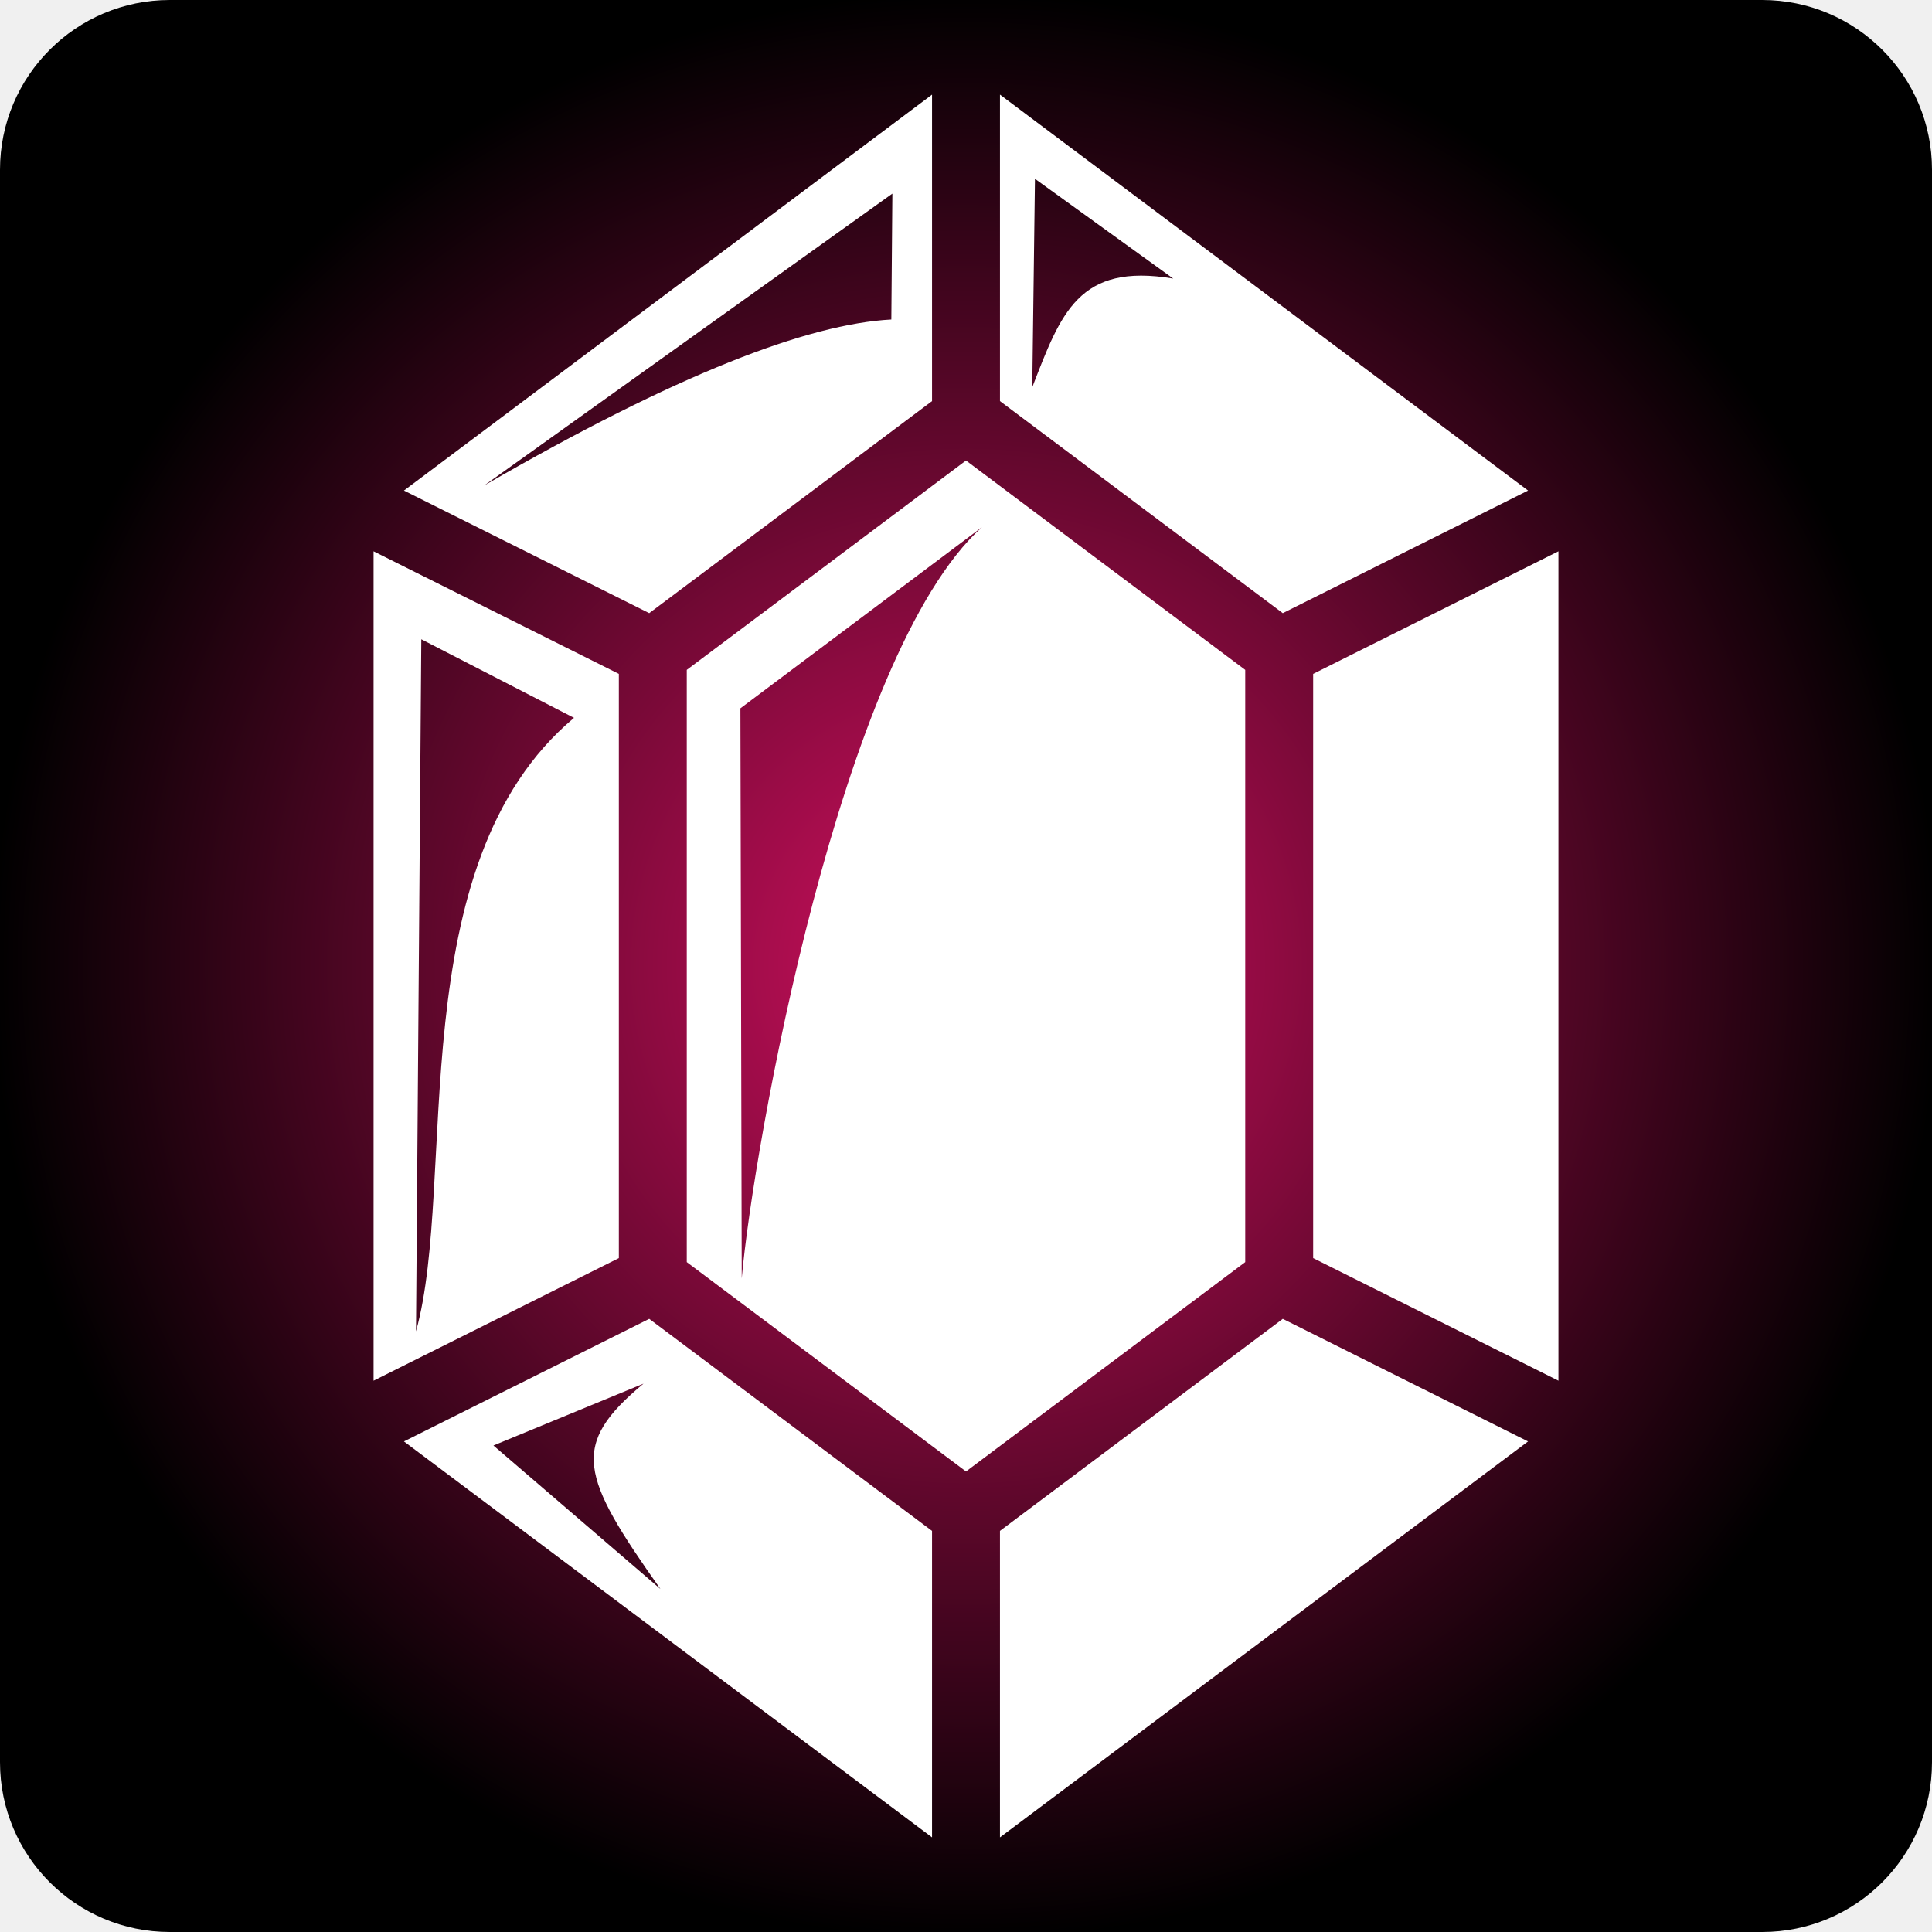
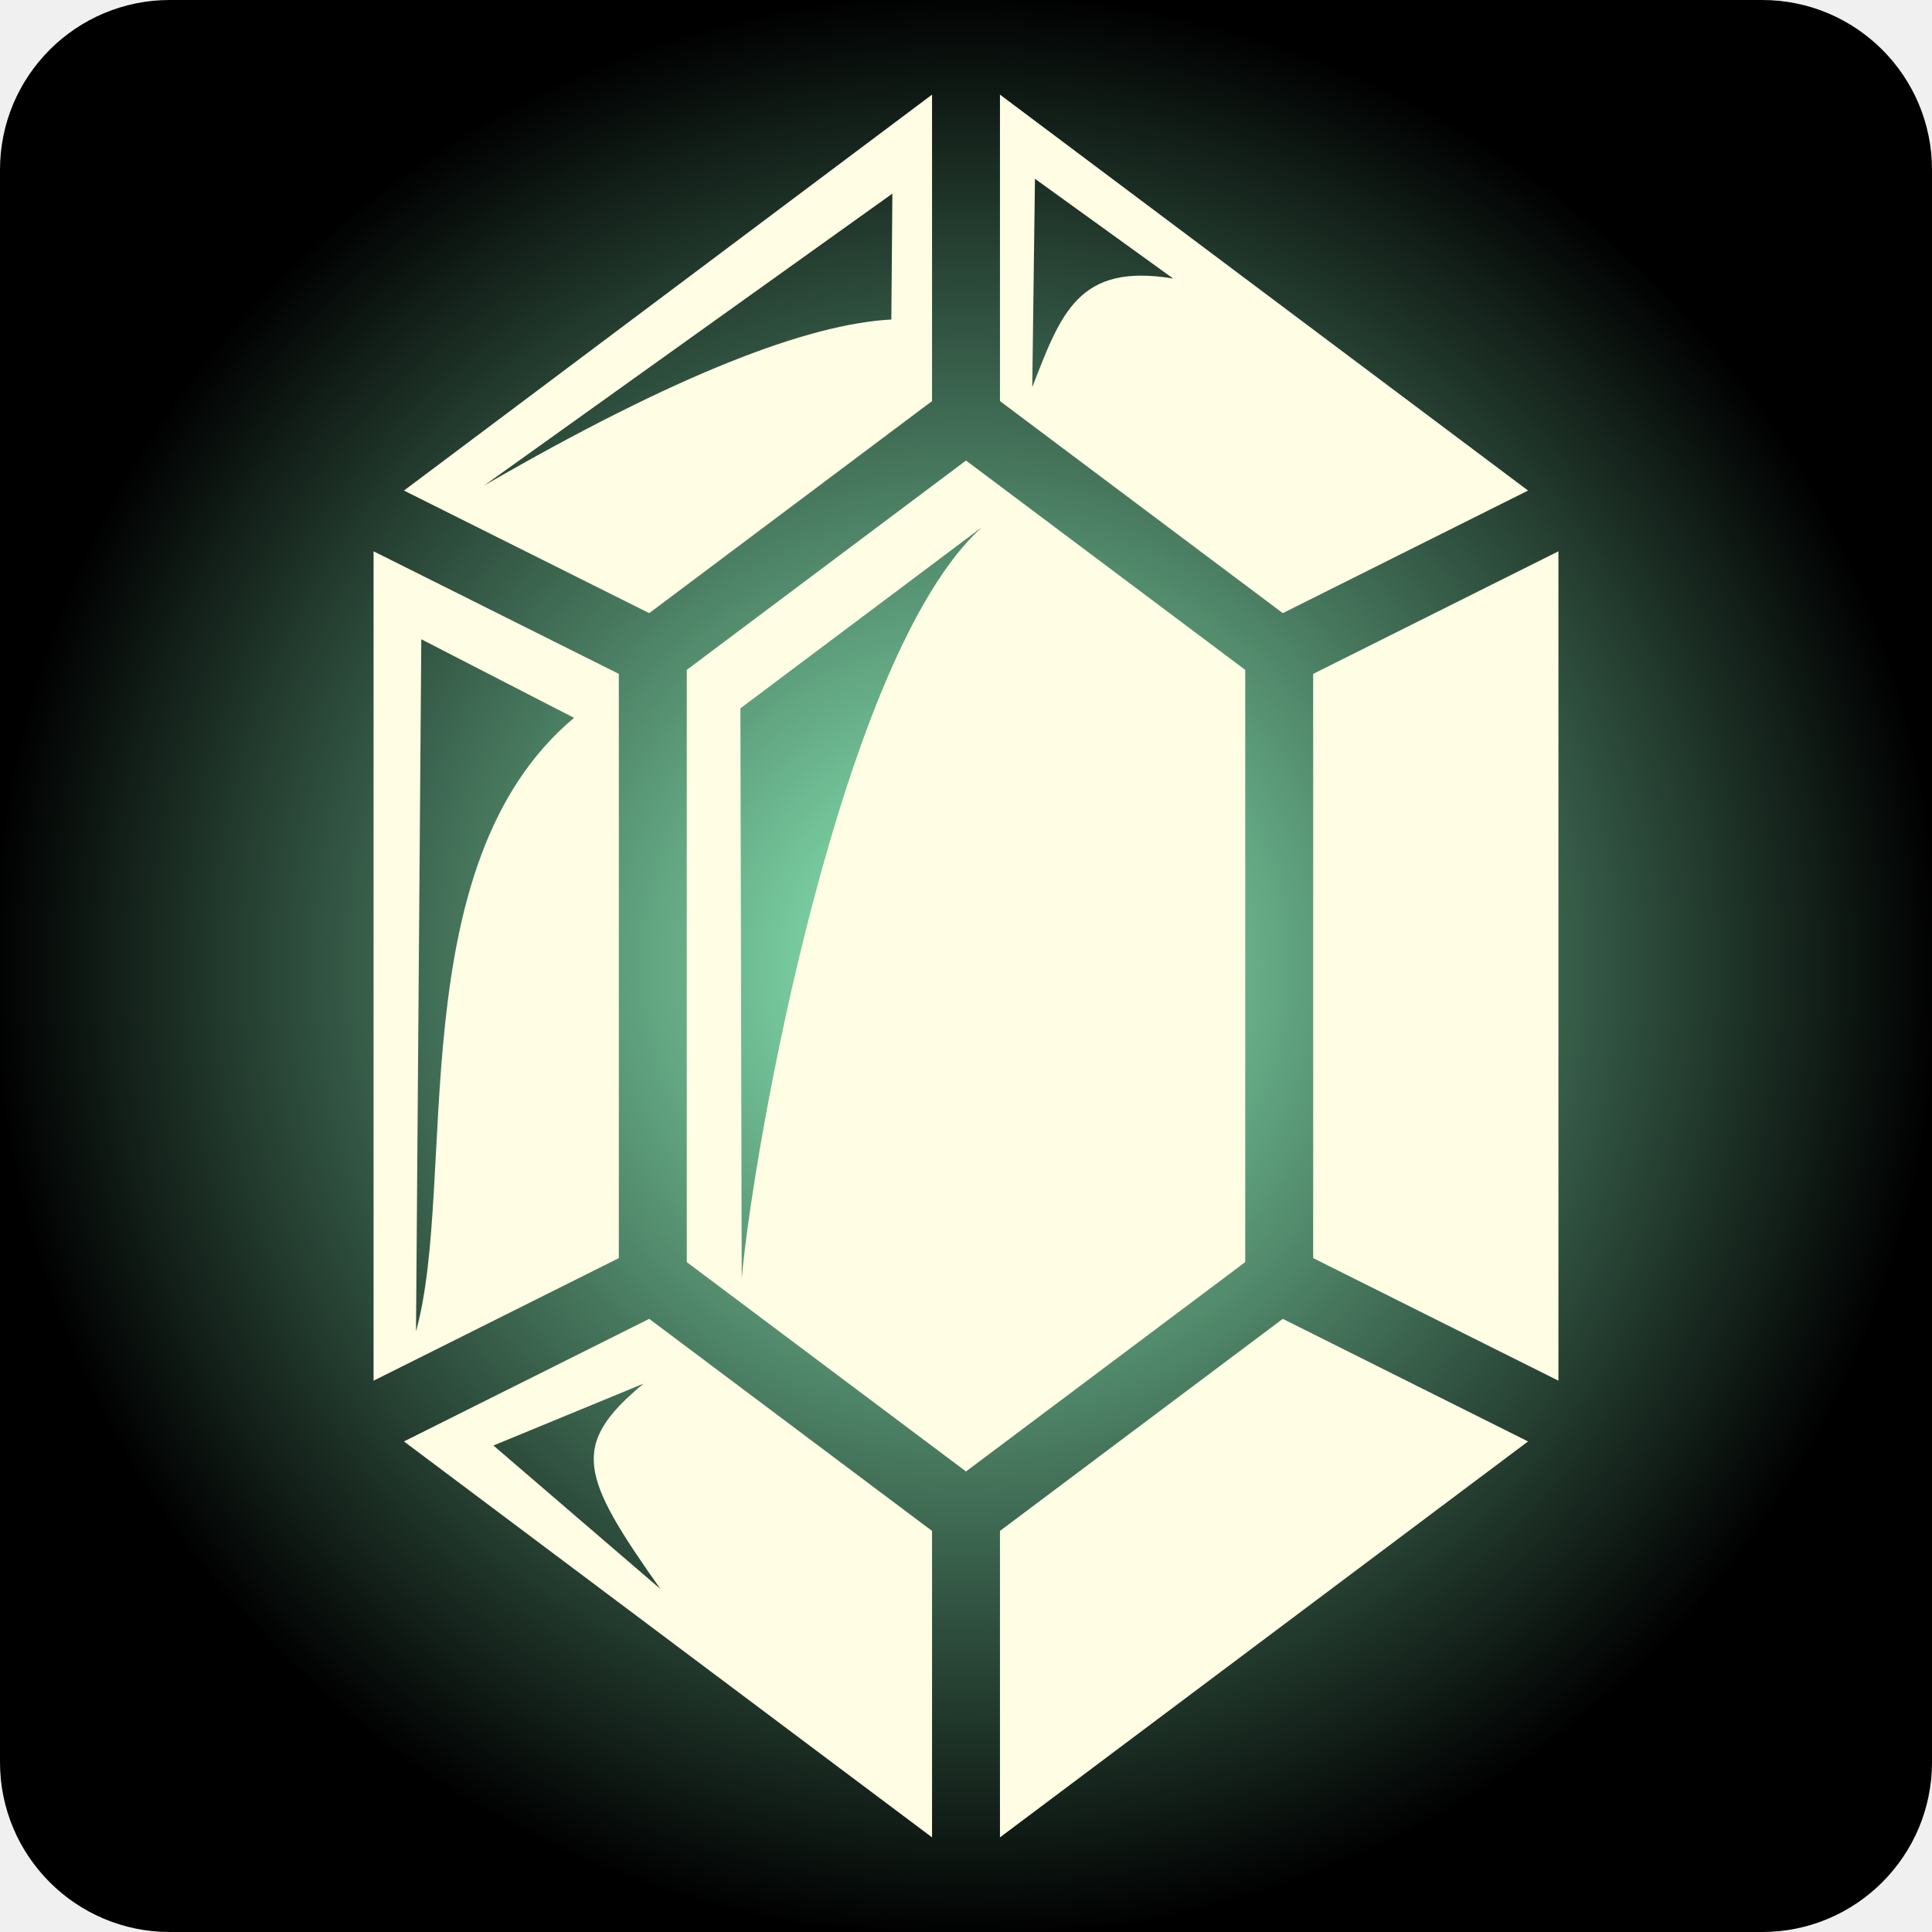
<svg xmlns="http://www.w3.org/2000/svg" viewBox="0 0 512 512" style="height: 256px; width: 256px;">
  <defs>
    <radialGradient id="delapouite-rupee-gradient-0">
-       <stop offset="0%" stop-color="#d21060" stop-opacity="1" />
+       <stop offset="0%" stop-color="#90f4bf" stop-opacity="1" />
      <stop offset="100%" stop-color="#000000" stop-opacity="1" />
    </radialGradient>
  </defs>
  <rect fill="url(#delapouite-rupee-gradient-0)" height="512" width="512" rx="45" ry="45" />
  <g class="" transform="translate(0,0)" style="">
-     <path d="M247 25.076L107.053 130.004l64.996 32.486L247 106.297v-81.22zm18 0v81.22l74.95 56.194 65-32.488L265 25.076zm9.277 22.307l36.63 26.437c-25.125-4.207-29.74 9.2-37.348 28.8l.717-55.237zm-37.79 3.926l-.274 33.362c-22.052 1.182-56.787 14.423-107.893 43.99L236.488 51.31zM256 122.044l-74 55.48v156.948l74 55.482 74-55.482V177.527l-74-55.482zm4.215 17.67c-37.503 33.84-60.642 164.833-63.65 199.094l-.35-151.095 64-48zM99 146.1v219.8l65-32.488V178.588L99 146.1zm314 0l-65 32.488v154.824l65 32.488V146.1zm-301.352 23.31l40.473 20.83c-46.28 38.757-30.79 122.693-41.876 162.572l1.404-183.402zm60.4 180.1l-64.995 32.486L247 486.924v-81.22l-74.95-56.194zm167.903 0L265 405.703v81.22l139.947-104.927-64.996-32.486zm-169.415 17.172c-19.594 16.282-16.745 24.365 4.477 54.412l-44.246-38.018 39.77-16.394z" fill="#fff" fill-opacity="1" />
+     <path d="M247 25.076L107.053 130.004l64.996 32.486L247 106.297v-81.22zm18 0v81.22l74.95 56.194 65-32.488L265 25.076zm9.277 22.307l36.63 26.437c-25.125-4.207-29.74 9.2-37.348 28.8l.717-55.237zm-37.79 3.926l-.274 33.362c-22.052 1.182-56.787 14.423-107.893 43.99L236.488 51.31zM256 122.044l-74 55.48v156.948l74 55.482 74-55.482V177.527l-74-55.482zm4.215 17.67c-37.503 33.84-60.642 164.833-63.65 199.094l-.35-151.095 64-48zM99 146.1v219.8l65-32.488V178.588L99 146.1zm314 0l-65 32.488v154.824l65 32.488V146.1zm-301.352 23.31l40.473 20.83c-46.28 38.757-30.79 122.693-41.876 162.572l1.404-183.402zm60.4 180.1l-64.995 32.486L247 486.924v-81.22l-74.95-56.194zm167.903 0L265 405.703v81.22l139.947-104.927-64.996-32.486zm-169.415 17.172c-19.594 16.282-16.745 24.365 4.477 54.412l-44.246-38.018 39.77-16.394z" fill="#fffde3" fill-opacity="1" />
  </g>
</svg>
